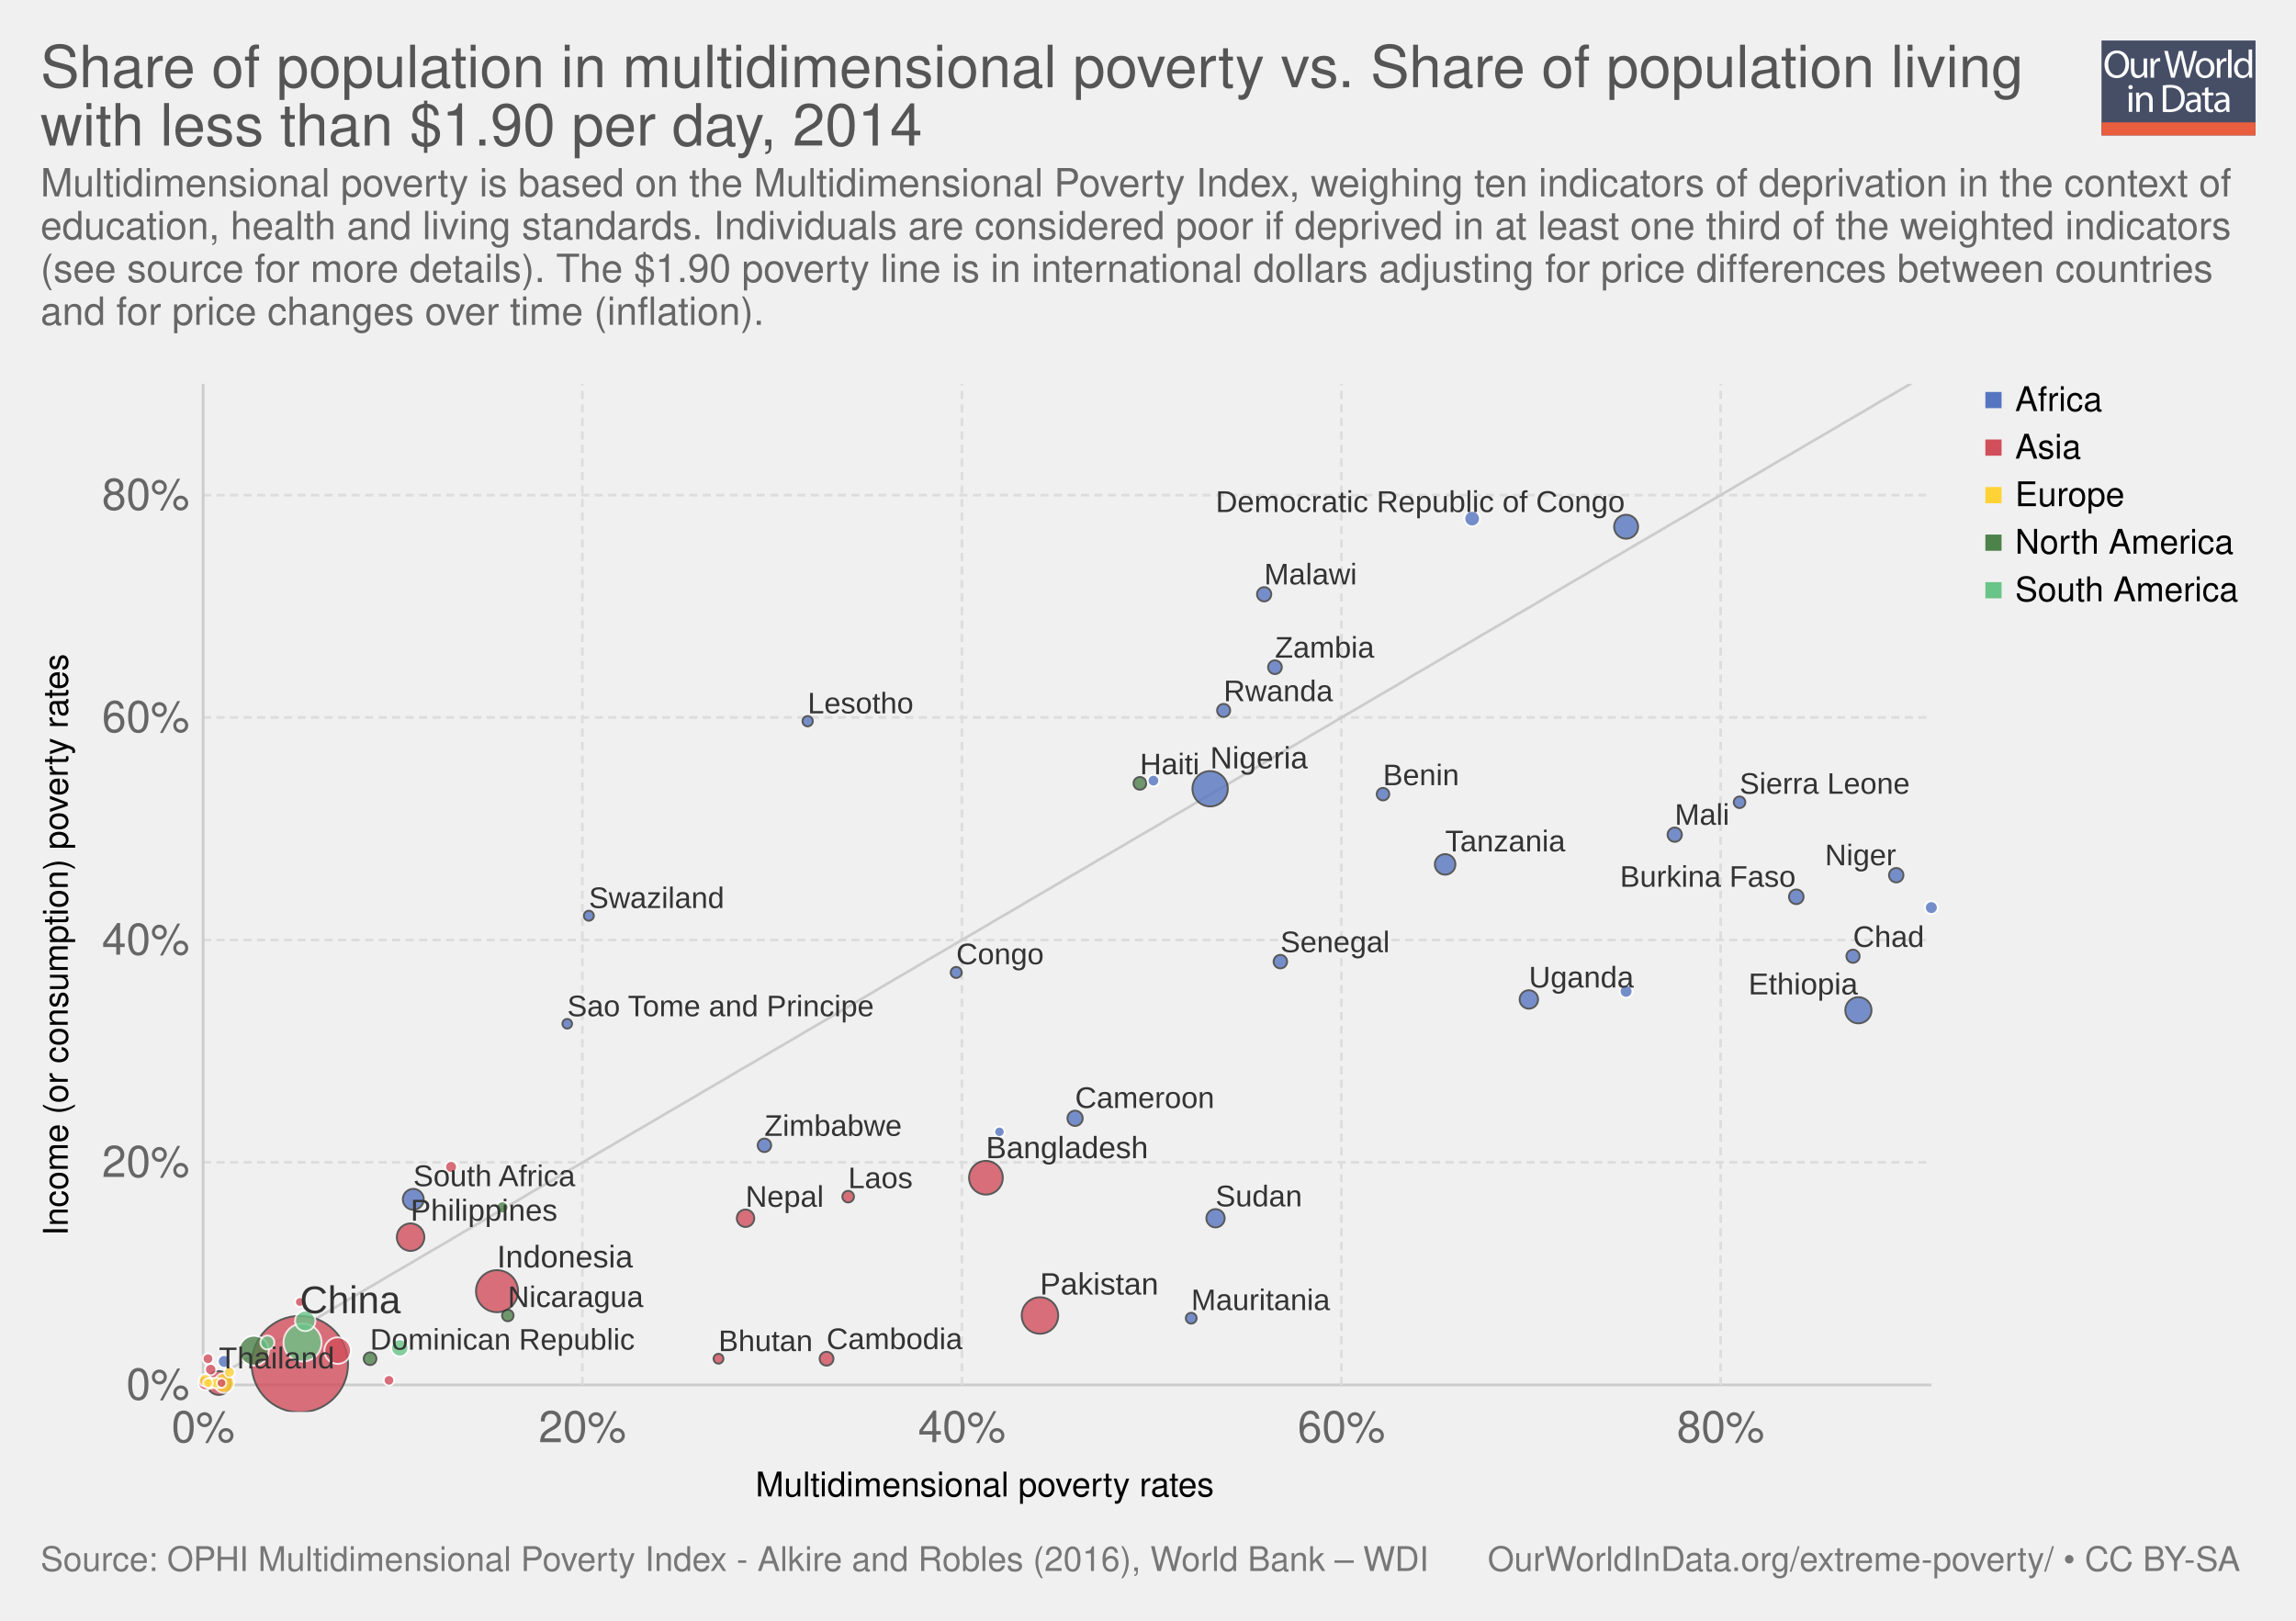
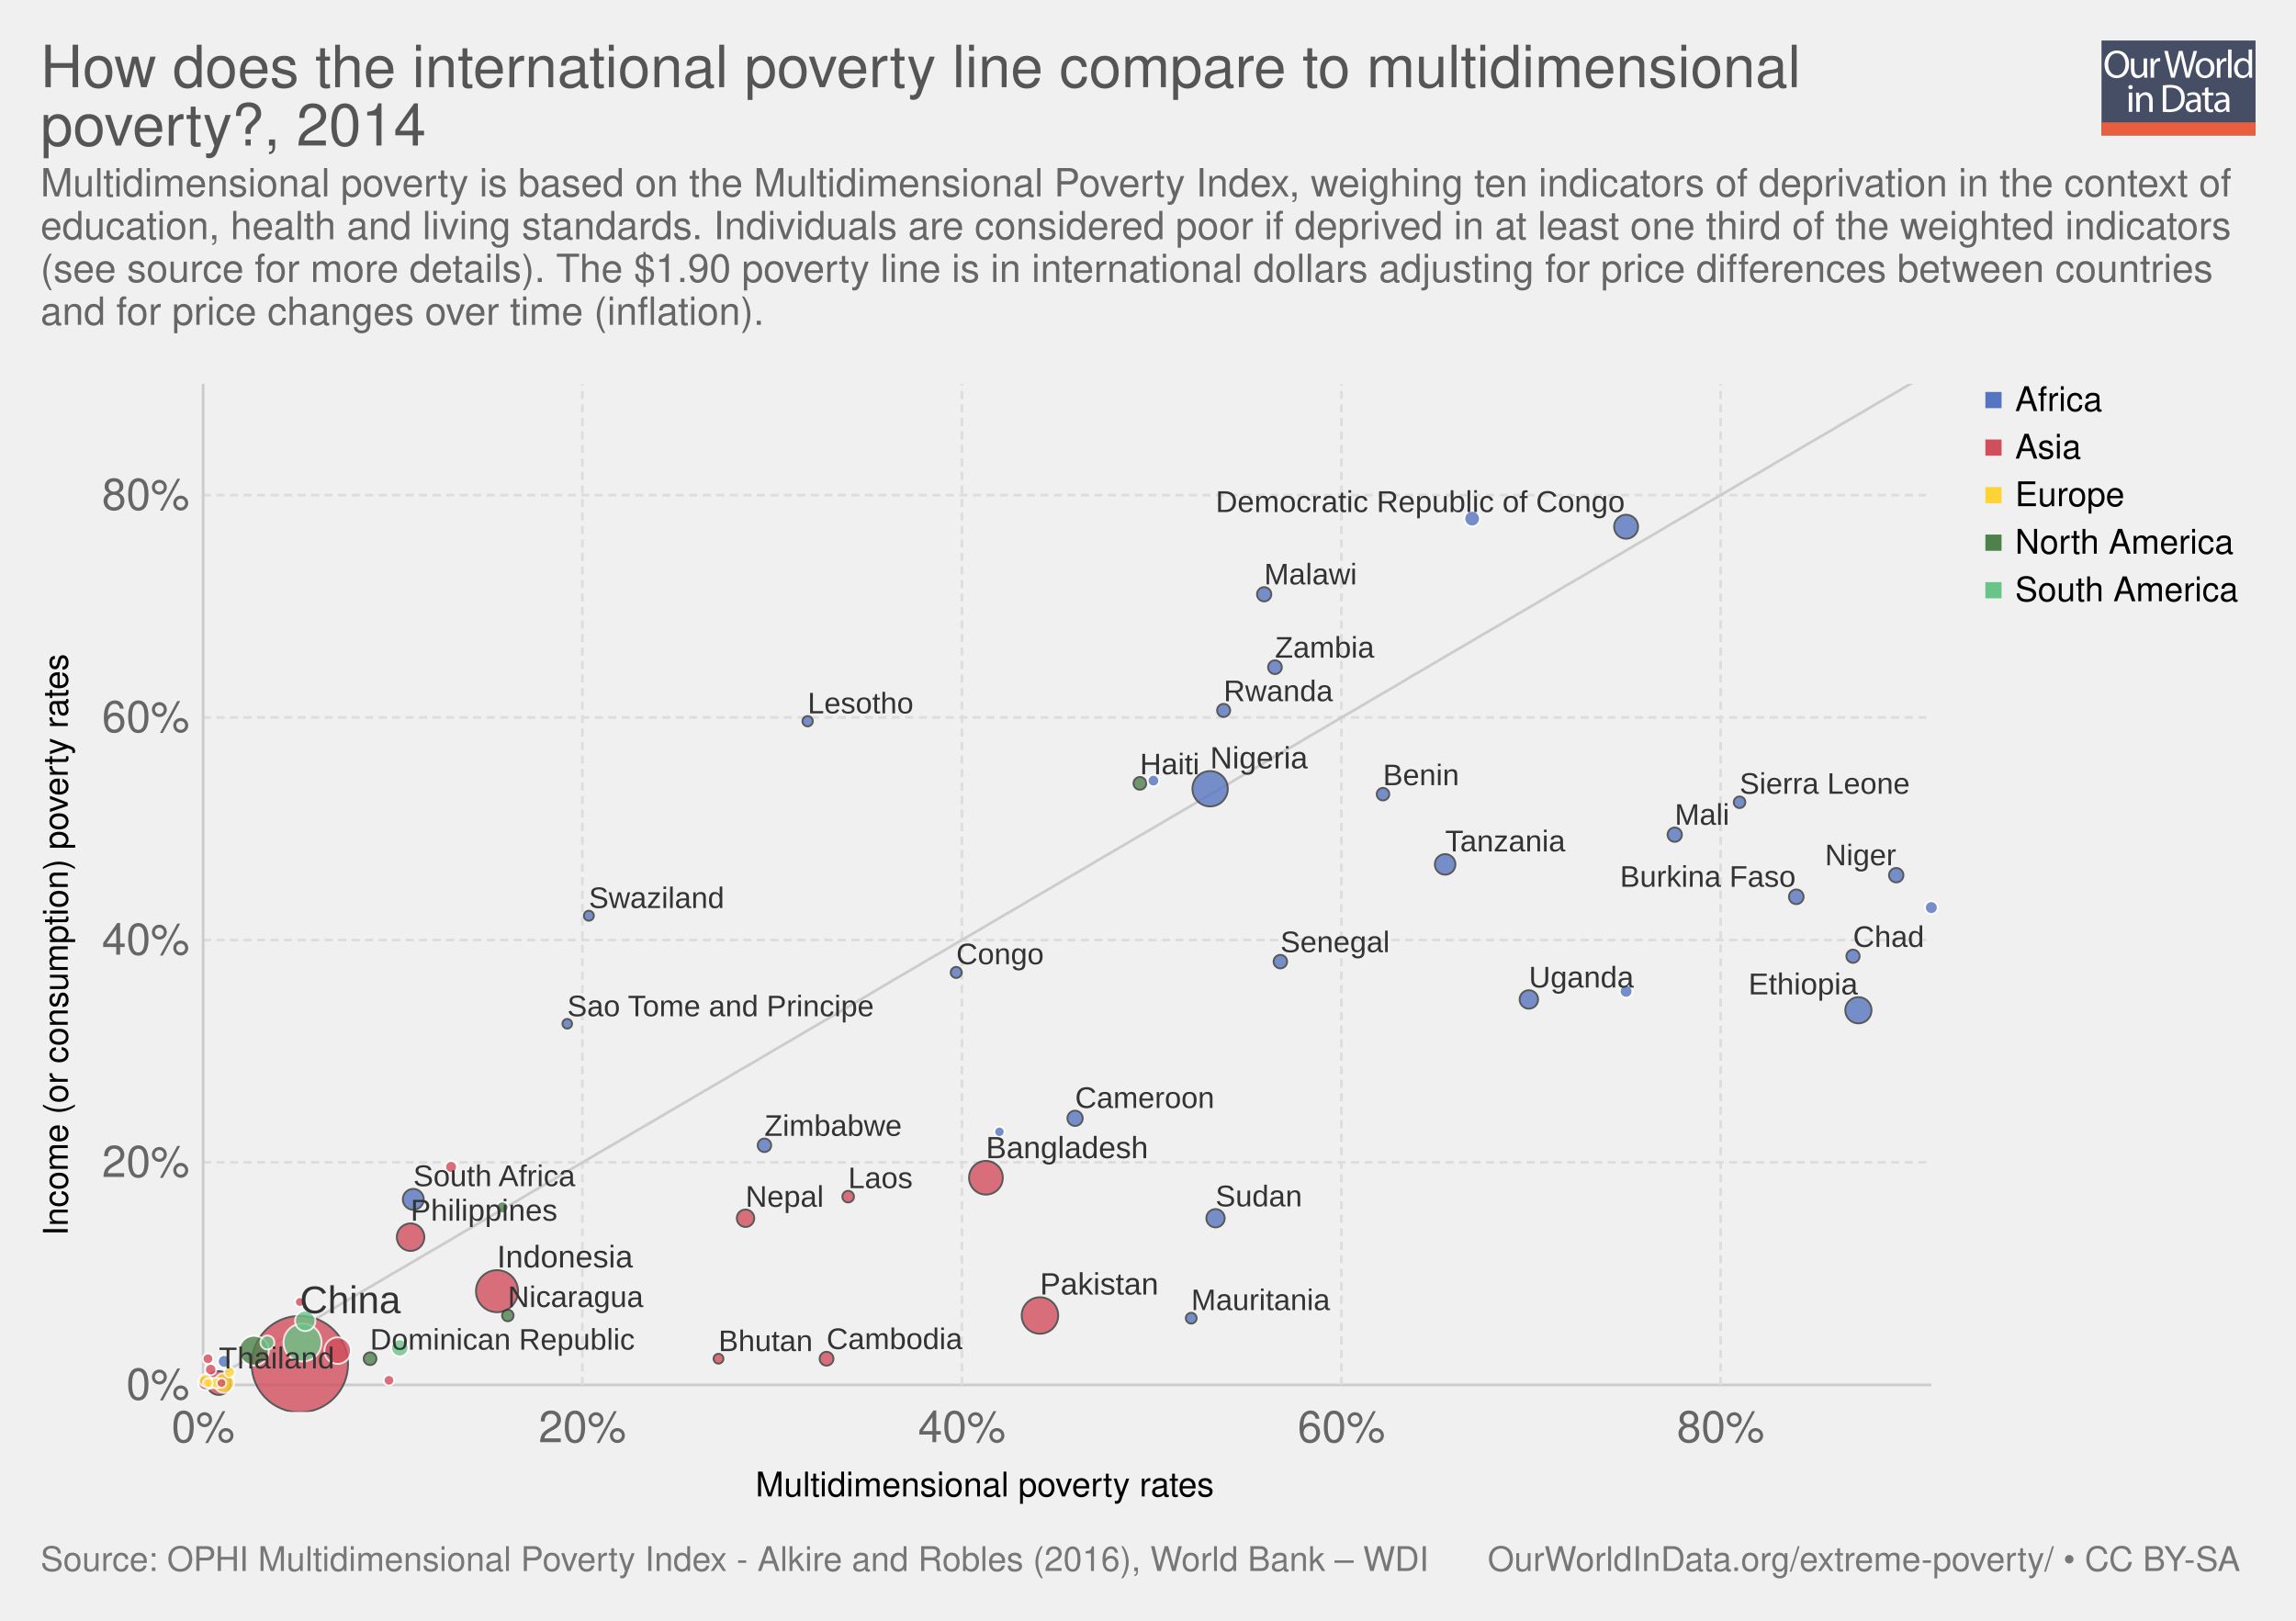
<svg xmlns="http://www.w3.org/2000/svg" xmlns:xlink="http://www.w3.org/1999/xlink" version="1.1" style="font-family: 'Helvetica Neue', Helvetica, Arial, sans-serif; font-size: 18px; background-color: white; text-rendering: optimizeLegibility; -webkit-font-smoothing: antialiased;" width="850" height="600">
  <g class="ChartTab">
    <g class="HeaderView">
      <g opacity="0.8" transform="translate(778, 15) scale(0.27)">
        <a xlink:href="https://ourworldindata.org" target="_blank">
          <g>
            <rect x="0" y="0" fill="#1B2543" width="211.2" height="130.1" />
            <rect x="0" y="112.2" fill="#E63912" width="211.2" height="17.9" />
            <g>
              <rect x="1.2" y="12.3" fill="none" width="210.2" height="99.2" />
              <path fill="#FFFFFF" d="M37.8,32.2c0,12.7-7.7,19.4-17.1,19.4c-9.7,0-16.6-7.5-16.6-18.7c0-11.7,7.3-19.3,17.1-19.3 C31.3,13.7,37.8,21.3,37.8,32.2z M9.2,32.8c0,7.9,4.3,14.9,11.8,14.9c7.5,0,11.8-6.9,11.8-15.3c0-7.3-3.8-14.9-11.8-14.9 C13.1,17.5,9.2,24.8,9.2,32.8z" />
              <path fill="#FFFFFF" d="M62.7,43.8c0,2.7,0.1,5.1,0.2,7.2h-4.3l-0.3-4.3h-0.1c-1.3,2.1-4,4.9-8.8,4.9c-4.2,0-9.1-2.3-9.1-11.6 V24.6h4.8v14.6c0,5,1.5,8.4,5.9,8.4c3.2,0,5.5-2.2,6.3-4.4c0.3-0.7,0.4-1.6,0.4-2.5V24.6h4.8V43.8z" />
              <path fill="#FFFFFF" d="M67.3,32.8c0-3.1-0.1-5.8-0.2-8.2h4.2l0.2,5.2h0.2c1.2-3.5,4.1-5.8,7.3-5.8c0.5,0,0.9,0.1,1.4,0.2v4.5 c-0.5-0.1-1-0.2-1.6-0.2c-3.4,0-5.8,2.6-6.5,6.2c-0.1,0.7-0.2,1.4-0.2,2.2V51h-4.8V32.8z" />
              <path fill="#FFFFFF" d="M95.4,51l-9.4-36.8h5l4.4,18.6c1.1,4.6,2.1,9.2,2.7,12.7h0.1c0.6-3.7,1.8-8,3-12.8l4.9-18.5h5l4.5,18.7 c1,4.4,2,8.7,2.6,12.6h0.1c0.8-4,1.8-8.1,3-12.7l4.9-18.5h4.9L120.6,51h-5L111,31.9c-1.1-4.7-1.9-8.3-2.4-12h-0.1 c-0.7,3.7-1.5,7.3-2.8,12L100.4,51H95.4z" />
              <path fill="#FFFFFF" d="M154.9,37.6c0,9.8-6.8,14-13.2,14c-7.2,0-12.7-5.2-12.7-13.6c0-8.8,5.8-14,13.1-14 C149.8,24,154.9,29.5,154.9,37.6z M133.9,37.9c0,5.8,3.3,10.1,8,10.1c4.6,0,8-4.3,8-10.3c0-4.5-2.2-10.1-7.9-10.1 C136.3,27.6,133.9,32.8,133.9,37.9z" />
              <path fill="#FFFFFF" d="M158.2,32.8c0-3.1-0.1-5.8-0.2-8.2h4.2l0.2,5.2h0.2c1.2-3.5,4.1-5.8,7.3-5.8c0.5,0,0.9,0.1,1.4,0.2v4.5 c-0.5-0.1-1-0.2-1.6-0.2c-3.4,0-5.8,2.6-6.5,6.2c-0.1,0.7-0.2,1.4-0.2,2.2V51h-4.8V32.8z" />
              <path fill="#FFFFFF" d="M173.5,12.3h4.8V51h-4.8V12.3z" />
              <path fill="#FFFFFF" d="M206.5,12.3v31.9c0,2.3,0.1,5,0.2,6.8h-4.3l-0.2-4.6H202c-1.5,2.9-4.7,5.2-9,5.2 c-6.4,0-11.3-5.4-11.3-13.4c-0.1-8.8,5.4-14.2,11.9-14.2c4,0,6.8,1.9,8,4h0.1V12.3H206.5z M201.7,35.4c0-0.6-0.1-1.4-0.2-2 c-0.7-3.1-3.3-5.6-6.9-5.6c-5,0-7.9,4.4-7.9,10.2c0,5.3,2.6,9.8,7.8,9.8c3.2,0,6.2-2.1,7.1-5.7c0.2-0.7,0.2-1.3,0.2-2.1V35.4z" />
              <path fill="#FFFFFF" d="M42.8,64c0.1,1.6-1.1,2.9-3.1,2.9c-1.7,0-2.9-1.3-2.9-2.9c0-1.7,1.3-3,3-3C41.7,61,42.8,62.3,42.8,64z M37.4,97.8V71.4h4.8v26.4H37.4z" />
              <path fill="#FFFFFF" d="M47.5,78.6c0-2.7-0.1-5-0.2-7.1h4.3l0.3,4.4h0.1c1.3-2.5,4.4-5,8.8-5c3.7,0,9.4,2.2,9.4,11.2v15.8h-4.8 V82.6c0-4.3-1.6-7.8-6.1-7.8c-3.2,0-5.6,2.2-6.5,4.9c-0.2,0.6-0.3,1.4-0.3,2.2v15.9h-4.8V78.6z" />
              <path fill="#FFFFFF" d="M84,61.6c2.9-0.4,6.3-0.8,10.1-0.8c6.8,0,11.7,1.6,14.9,4.6c3.3,3,5.2,7.3,5.2,13.2c0,6-1.9,10.9-5.3,14.3 c-3.4,3.4-9.1,5.3-16.3,5.3c-3.4,0-6.2-0.2-8.6-0.4V61.6z M88.8,94.1c1.2,0.2,3,0.3,4.8,0.3c10.2,0,15.7-5.7,15.7-15.6 c0.1-8.7-4.9-14.2-14.9-14.2c-2.5,0-4.3,0.2-5.6,0.5V94.1z" />
              <path fill="#FFFFFF" d="M132.1,97.8l-0.4-3.3h-0.2c-1.5,2.1-4.3,3.9-8.1,3.9c-5.4,0-8.1-3.8-8.1-7.6c0-6.4,5.7-9.9,15.9-9.8v-0.5 c0-2.2-0.6-6.1-6-6.1c-2.5,0-5,0.8-6.9,2l-1.1-3.2c2.2-1.4,5.4-2.3,8.7-2.3c8.1,0,10.1,5.5,10.1,10.8v9.9c0,2.3,0.1,4.5,0.4,6.3 H132.1z M131.4,84.4c-5.3-0.1-11.2,0.8-11.2,5.9c0,3.1,2.1,4.6,4.5,4.6c3.4,0,5.6-2.2,6.4-4.4c0.2-0.5,0.3-1,0.3-1.5V84.4z" />
              <path fill="#FFFFFF" d="M146.6,63.9v7.6h6.9v3.7h-6.9v14.2c0,3.3,0.9,5.1,3.6,5.1c1.3,0,2.2-0.2,2.8-0.3l0.2,3.6 c-0.9,0.4-2.4,0.7-4.3,0.7c-2.2,0-4-0.7-5.2-2c-1.4-1.4-1.9-3.8-1.9-6.9V75.1h-4.1v-3.7h4.1v-6.3L146.6,63.9z" />
              <path fill="#FFFFFF" d="M171.4,97.8l-0.4-3.3h-0.2c-1.5,2.1-4.3,3.9-8.1,3.9c-5.4,0-8.1-3.8-8.1-7.6c0-6.4,5.7-9.9,15.9-9.8v-0.5 c0-2.2-0.6-6.1-6-6.1c-2.5,0-5,0.8-6.9,2l-1.1-3.2c2.2-1.4,5.4-2.3,8.7-2.3c8.1,0,10.1,5.5,10.1,10.8v9.9c0,2.3,0.1,4.5,0.4,6.3 H171.4z M170.7,84.4c-5.3-0.1-11.2,0.8-11.2,5.9c0,3.1,2.1,4.6,4.5,4.6c3.4,0,5.6-2.2,6.4-4.4c0.2-0.5,0.3-1,0.3-1.5V84.4z" />
            </g>
          </g>
        </a>
      </g>
      <a href="https://ourworldindata.org/grapher/MPI-vs-Consumption" target="_blank">
        <text font-size="21.60" x="15.0" y="32.3" fill="#555">
-           <tspan x="15" y="32.28">Share of population in multidimensional poverty vs. Share of population living</tspan>
-           <tspan x="15" y="53.88">with less than $1.90 per day, 2014</tspan>
+           <tspan x="15" y="32.28">How does the international poverty line compare to multidimensional</tspan>
+           <tspan x="15" y="53.88">poverty?, 2014</tspan>
        </text>
      </a>
      <text font-size="14.40" x="15.0" y="72.7" fill="#666">
        <tspan x="15" y="72.72">Multidimensional poverty is based on the Multidimensional Poverty Index, weighing ten indicators of deprivation in the context of</tspan>
        <tspan x="15" y="88.56">education, health and living standards. Individuals are considered poor if deprived in at least one third of the weighted indicators</tspan>
        <tspan x="15" y="104.4">(see source for more details). The $1.90 poverty line is in international dollars adjusting for price differences between countries</tspan>
        <tspan x="15" y="120.24">and for price changes over time (inflation).</tspan>
      </text>
    </g>
    <g>
      <g class="AxisBoxView">
        <g class="HorizontalAxis">
          <text font-size="12.60" x="279.7" y="554.0">
            <tspan x="279.698" y="553.98">Multidimensional poverty rates</tspan>
          </text>
          <text x="75.2" y="533.9" fill="#666" text-anchor="middle" font-size="16.2">0%</text>
          <text x="215.6" y="533.9" fill="#666" text-anchor="middle" font-size="16.2">20%</text>
          <text x="356.1" y="533.9" fill="#666" text-anchor="middle" font-size="16.2">40%</text>
          <text x="496.6" y="533.9" fill="#666" text-anchor="middle" font-size="16.2">60%</text>
          <text x="637" y="533.9" fill="#666" text-anchor="middle" font-size="16.2">80%</text>
        </g>
        <g class="VerticalAxis">
          <text font-size="12.60" x="-457.5" y="25.1" transform="rotate(-90)">
            <tspan x="-457.471" y="25.08">Income (or consumption) poverty rates</tspan>
          </text>
          <text x="70.16" y="512.7" fill="#666" dominant-baseline="middle" text-anchor="end" font-size="16.2">0%</text>
          <text x="70.16" y="430.3" fill="#666" dominant-baseline="middle" text-anchor="end" font-size="16.2">20%</text>
          <text x="70.16" y="348" fill="#666" dominant-baseline="middle" text-anchor="end" font-size="16.2">40%</text>
          <text x="70.16" y="265.6" fill="#666" dominant-baseline="middle" text-anchor="end" font-size="16.2">60%</text>
          <text x="70.16" y="183.3" fill="#666" dominant-baseline="middle" text-anchor="end" font-size="16.2">80%</text>
        </g>
        <g class="AxisGridLines">
          <line x1="75.16" y1="512.7" x2="715.00" y2="512.7" stroke="#ccc" />
          <line x1="75.16" y1="430.3" x2="715.00" y2="430.3" stroke="#ddd" stroke-dasharray="3,2" />
          <line x1="75.16" y1="348" x2="715.00" y2="348" stroke="#ddd" stroke-dasharray="3,2" />
          <line x1="75.16" y1="265.6" x2="715.00" y2="265.6" stroke="#ddd" stroke-dasharray="3,2" />
          <line x1="75.16" y1="183.3" x2="715.00" y2="183.3" stroke="#ddd" stroke-dasharray="3,2" />
        </g>
        <g class="AxisGridLines">
          <line x1="75.2" y1="512.70" x2="75.2" y2="142.10" stroke="#ccc" />
          <line x1="215.6" y1="512.70" x2="215.6" y2="142.10" stroke="#ddd" stroke-dasharray="3,2" />
          <line x1="356.1" y1="512.70" x2="356.1" y2="142.10" stroke="#ddd" stroke-dasharray="3,2" />
          <line x1="496.6" y1="512.70" x2="496.6" y2="142.10" stroke="#ddd" stroke-dasharray="3,2" />
          <line x1="637" y1="512.70" x2="637" y2="142.10" stroke="#ddd" stroke-dasharray="3,2" />
        </g>
      </g>
      <g class="ComparisonLine">
        <defs>
          <clipPath id="axisBounds-1">
            <rect x="75.162" y="142.1" width="639.838" height="370.6" />
          </clipPath>
        </defs>
        <path d="M75.2,512.7L81.6,508.9L88,505.2L94.4,501.4L100.8,497.7L107.2,493.9L113.6,490.2L120,486.4L126.3,482.7L132.7,478.9L139.1,475.2L145.5,471.4L151.9,467.7L158.3,463.9L164.7,460.2L171.1,456.4L177.5,452.7L183.9,448.9L190.3,445.2L196.7,441.4L203.1,437.7L209.5,433.9L215.9,430.2L222.3,426.4L228.7,422.7L235.1,418.9L241.5,415.2L247.9,411.4L254.3,407.7L260.7,403.9L267.1,400.2L273.5,396.4L279.9,392.7L286.3,388.9L292.7,385.2L299.1,381.4L305.5,377.7L311.9,373.9L318.3,370.2L324.7,366.4L331.1,362.6L337.5,358.9L343.9,355.1L350.3,351.4L356.7,347.6L363.1,343.9L369.5,340.1L375.9,336.4L382.3,332.6L388.7,328.9L395.1,325.1L401.5,321.4L407.9,317.6L414.3,313.9L420.7,310.1L427.1,306.4L433.5,302.6L439.9,298.9L446.3,295.1L452.7,291.4L459.1,287.6L465.5,283.9L471.9,280.1L478.3,276.4L484.7,272.6L491.1,268.9L497.5,265.1L503.9,261.4L510.3,257.6L516.7,253.9L523,250.1L529.4,246.4L535.8,242.6L542.2,238.9L548.6,235.1L555,231.4L561.4,227.6L567.8,223.9L574.2,220.1L580.6,216.3L587,212.6L593.4,208.8L599.8,205.1L606.2,201.3L612.6,197.6L619,193.8L625.4,190.1L631.8,186.3L638.2,182.6L644.6,178.8L651,175.1L657.4,171.3L663.8,167.6L670.2,163.8L676.6,160.1L683,156.3L689.4,152.6L695.8,148.8L702.2,145.1L708.6,141.3" clip-path="url(#axisBounds-1)" fill="none" stroke="#ccc" />
      </g>
      <g clip-path="url(#scatterBounds-2)" font-family="Arial Narrow, Arial, sans-serif" class="PointsWithLabels clickable">
        <rect x="75.162" y="142.1" width="639.838" height="370.6" fill="rgba(255,255,255,0)" />
        <defs>
          <clipPath id="scatterBounds-2">
            <rect x="65.162" y="132.1" width="659.838" height="390.6" />
          </clipPath>
        </defs>
        <g class="key-China_0">
          <circle cx="111.00" cy="505.00" r="17.84" fill="#d14e5b" opacity="0.8" stroke="#333" stroke-width="0.7" />
        </g>
        <g class="key-Indonesia_0">
          <circle cx="184.00" cy="478.00" r="7.78" fill="#d14e5b" opacity="0.8" stroke="#333" stroke-width="0.7" />
        </g>
        <g class="key-Brazil_0">
          <circle cx="112.00" cy="497.00" r="7.04" fill="#69c487" opacity="0.8" stroke="#fff" stroke-width="0.7" />
        </g>
        <g class="key-Pakistan_0">
          <circle cx="385.00" cy="487.00" r="6.75" fill="#d14e5b" opacity="0.8" stroke="#333" stroke-width="0.7" />
        </g>
        <g class="key-Nigeria_0">
          <circle cx="448.00" cy="292.00" r="6.54" fill="#5675c1" opacity="0.8" stroke="#333" stroke-width="0.7" />
        </g>
        <g class="key-Bangladesh_0">
          <circle cx="365.00" cy="436.00" r="6.24" fill="#d14e5b" opacity="0.8" stroke="#333" stroke-width="0.7" />
        </g>
        <g class="key-Mexico_0">
          <circle cx="94.00" cy="500.00" r="5.51" fill="#4d824b" opacity="0.8" stroke="#fff" stroke-width="0.7" />
        </g>
        <g class="key-Philippines_0">
          <circle cx="152.00" cy="458.00" r="5.09" fill="#d14e5b" opacity="0.8" stroke="#333" stroke-width="0.7" />
        </g>
        <g class="key-Vietnam_0">
          <circle cx="125.00" cy="500.00" r="4.92" fill="#d14e5b" opacity="0.8" stroke="#fff" stroke-width="0.7" />
        </g>
        <g class="key-Ethiopia_0">
          <circle cx="688.00" cy="374.00" r="4.86" fill="#5675c1" opacity="0.8" stroke="#333" stroke-width="0.7" />
        </g>
        <g class="key-Democratic-Republic-of-Congo_0">
          <circle cx="602.00" cy="195.00" r="4.44" fill="#5675c1" opacity="0.8" stroke="#333" stroke-width="0.7" />
        </g>
        <g class="key-Thailand_0">
          <circle cx="81.00" cy="512.00" r="4.41" fill="#d14e5b" opacity="0.8" stroke="#333" stroke-width="0.7" />
        </g>
        <g class="key-South-Africa_0">
          <circle cx="153.00" cy="444.00" r="3.87" fill="#5675c1" opacity="0.8" stroke="#333" stroke-width="0.7" />
        </g>
        <g class="key-Tanzania_0">
          <circle cx="535.00" cy="320.00" r="3.81" fill="#5675c1" opacity="0.8" stroke="#333" stroke-width="0.7" />
        </g>
        <g class="key-Colombia_0">
          <circle cx="113.00" cy="489.00" r="3.78" fill="#69c487" opacity="0.8" stroke="#fff" stroke-width="0.7" />
        </g>
        <g class="key-Ukraine_0">
          <circle cx="83.00" cy="512.00" r="3.68" fill="#ffd336" opacity="0.8" stroke="#fff" stroke-width="0.7" />
        </g>
        <g class="key-Uganda_0">
          <circle cx="566.00" cy="370.00" r="3.42" fill="#5675c1" opacity="0.8" stroke="#333" stroke-width="0.7" />
        </g>
        <g class="key-Sudan_0">
          <circle cx="450.00" cy="451.00" r="3.39" fill="#5675c1" opacity="0.8" stroke="#333" stroke-width="0.7" />
        </g>
        <g class="key-Nepal_0">
          <circle cx="276.00" cy="451.00" r="3.23" fill="#d14e5b" opacity="0.8" stroke="#333" stroke-width="0.7" />
        </g>
        <g class="key-Peru_0">
          <circle cx="148.00" cy="499.00" r="3.18" fill="#69c487" opacity="0.8" stroke="#fff" stroke-width="0.7" />
        </g>
        <g class="key-Madagascar_0">
          <circle cx="545.00" cy="192.00" r="2.89" fill="#5675c1" opacity="0.8" stroke="#fff" stroke-width="0.7" />
        </g>
        <g class="key-Cameroon_0">
          <circle cx="398.00" cy="414.00" r="2.83" fill="#5675c1" opacity="0.8" stroke="#333" stroke-width="0.7" />
        </g>
        <g class="key-Burkina-Faso_0">
          <circle cx="665.00" cy="332.00" r="2.71" fill="#5675c1" opacity="0.8" stroke="#333" stroke-width="0.7" />
        </g>
        <g class="key-Niger_0">
          <circle cx="702.00" cy="324.00" r="2.67" fill="#5675c1" opacity="0.8" stroke="#333" stroke-width="0.7" />
        </g>
        <g class="key-Mali_0">
          <circle cx="620.00" cy="309.00" r="2.65" fill="#5675c1" opacity="0.8" stroke="#333" stroke-width="0.7" />
        </g>
        <g class="key-Kazakhstan_0">
          <circle cx="76.00" cy="512.00" r="2.64" fill="#d14e5b" opacity="0.8" stroke="#fff" stroke-width="0.7" />
        </g>
        <g class="key-Malawi_0">
          <circle cx="468.00" cy="220.00" r="2.64" fill="#5675c1" opacity="0.8" stroke="#333" stroke-width="0.7" />
        </g>
        <g class="key-Ecuador_0">
          <circle cx="99.00" cy="497.00" r="2.58" fill="#69c487" opacity="0.8" stroke="#fff" stroke-width="0.7" />
        </g>
        <g class="key-Cambodia_0">
          <circle cx="306.00" cy="503.00" r="2.56" fill="#d14e5b" opacity="0.8" stroke="#333" stroke-width="0.7" />
        </g>
        <g class="key-Zambia_0">
          <circle cx="472.00" cy="247.00" r="2.54" fill="#5675c1" opacity="0.8" stroke="#333" stroke-width="0.7" />
        </g>
        <g class="key-Senegal_0">
          <circle cx="474.00" cy="356.00" r="2.50" fill="#5675c1" opacity="0.8" stroke="#333" stroke-width="0.7" />
        </g>
        <g class="key-Zimbabwe_0">
          <circle cx="283.00" cy="424.00" r="2.50" fill="#5675c1" opacity="0.8" stroke="#333" stroke-width="0.7" />
        </g>
        <g class="key-Chad_0">
          <circle cx="686.00" cy="354.00" r="2.44" fill="#5675c1" opacity="0.8" stroke="#333" stroke-width="0.7" />
        </g>
        <g class="key-Rwanda_0">
          <circle cx="453.00" cy="263.00" r="2.42" fill="#5675c1" opacity="0.8" stroke="#333" stroke-width="0.7" />
        </g>
        <g class="key-South-Sudan_0">
          <circle cx="715.00" cy="336.00" r="2.38" fill="#5675c1" opacity="0.8" stroke="#fff" stroke-width="0.7" />
        </g>
        <g class="key-Tunisia_0">
          <circle cx="83.00" cy="504.00" r="2.38" fill="#5675c1" opacity="0.8" stroke="#fff" stroke-width="0.7" />
        </g>
        <g class="key-Guinea_0">
          <circle cx="602.00" cy="367.00" r="2.37" fill="#5675c1" opacity="0.8" stroke="#fff" stroke-width="0.7" />
        </g>
        <g class="key-Haiti_0">
          <circle cx="422.00" cy="290.00" r="2.36" fill="#4d824b" opacity="0.8" stroke="#333" stroke-width="0.7" />
        </g>
        <g class="key-Dominican-Republic_0">
          <circle cx="137.00" cy="503.00" r="2.35" fill="#4d824b" opacity="0.8" stroke="#333" stroke-width="0.7" />
        </g>
        <g class="key-Serbia_0">
          <circle cx="76.00" cy="511.00" r="2.33" fill="#ffd336" opacity="0.8" stroke="#fff" stroke-width="0.7" />
        </g>
        <g class="key-Benin_0">
          <circle cx="512.00" cy="294.00" r="2.32" fill="#5675c1" opacity="0.8" stroke="#333" stroke-width="0.7" />
        </g>
        <g class="key-Honduras_0">
          <circle cx="186.00" cy="447.00" r="2.24" fill="#4d824b" opacity="0.8" stroke="#fff" stroke-width="0.7" />
        </g>
        <g class="key-Tajikistan_0">
          <circle cx="167.00" cy="432.00" r="2.19" fill="#d14e5b" opacity="0.8" stroke="#fff" stroke-width="0.7" />
        </g>
        <g class="key-Laos_0">
          <circle cx="314.00" cy="443.00" r="2.15" fill="#d14e5b" opacity="0.8" stroke="#333" stroke-width="0.7" />
        </g>
        <g class="key-Togo_0">
          <circle cx="427.00" cy="289.00" r="2.15" fill="#5675c1" opacity="0.8" stroke="#fff" stroke-width="0.7" />
        </g>
        <g class="key-Sierra-Leone_0">
          <circle cx="644.00" cy="297.00" r="2.14" fill="#5675c1" opacity="0.8" stroke="#333" stroke-width="0.7" />
        </g>
        <g class="key-Nicaragua_0">
          <circle cx="188.00" cy="487.00" r="2.13" fill="#4d824b" opacity="0.8" stroke="#333" stroke-width="0.7" />
        </g>
        <g class="key-Kyrgyzstan_0">
          <circle cx="78.00" cy="507.00" r="2.10" fill="#d14e5b" opacity="0.8" stroke="#fff" stroke-width="0.7" />
        </g>
        <g class="key-Congo_0">
          <circle cx="354.00" cy="360.00" r="2.04" fill="#5675c1" opacity="0.8" stroke="#333" stroke-width="0.7" />
        </g>
        <g class="key-Bosnia-and-Herzegovina_0">
          <circle cx="78.00" cy="512.00" r="2.00" fill="#ffd336" opacity="0.8" stroke="#fff" stroke-width="0.7" />
        </g>
        <g class="key-Mauritania_0">
          <circle cx="441.00" cy="488.00" r="2.00" fill="#5675c1" opacity="0.8" stroke="#333" stroke-width="0.7" />
        </g>
        <g class="key-Moldova_0">
          <circle cx="80.00" cy="512.00" r="1.99" fill="#ffd336" opacity="0.8" stroke="#fff" stroke-width="0.7" />
        </g>
        <g class="key-Albania_0">
          <circle cx="85.00" cy="508.00" r="1.97" fill="#ffd336" opacity="0.8" stroke="#fff" stroke-width="0.7" />
        </g>
        <g class="key-Armenia_0">
          <circle cx="77.00" cy="503.00" r="1.97" fill="#d14e5b" opacity="0.8" stroke="#fff" stroke-width="0.7" />
        </g>
        <g class="key-Mongolia_0">
          <circle cx="144.00" cy="511.00" r="1.95" fill="#d14e5b" opacity="0.8" stroke="#fff" stroke-width="0.7" />
        </g>
        <g class="key-Namibia_0">
          <circle cx="370.00" cy="419.00" r="1.92" fill="#5675c1" opacity="0.8" stroke="#fff" stroke-width="0.7" />
        </g>
        <g class="key-Lesotho_0">
          <circle cx="299.00" cy="267.00" r="1.91" fill="#5675c1" opacity="0.8" stroke="#333" stroke-width="0.7" />
        </g>
        <g class="key-Swaziland_0">
          <circle cx="218.00" cy="339.00" r="1.85" fill="#5675c1" opacity="0.8" stroke="#333" stroke-width="0.7" />
        </g>
        <g class="key-Bhutan_0">
          <circle cx="266.00" cy="503.00" r="1.82" fill="#d14e5b" opacity="0.8" stroke="#333" stroke-width="0.7" />
        </g>
        <g class="key-Montenegro_0">
          <circle cx="77.00" cy="512.00" r="1.81" fill="#ffd336" opacity="0.8" stroke="#fff" stroke-width="0.7" />
        </g>
        <g class="key-Maldives_0">
          <circle cx="111.00" cy="482.00" r="1.79" fill="#d14e5b" opacity="0.8" stroke="#fff" stroke-width="0.7" />
        </g>
        <g class="key-Sao-Tome-and-Principe_0">
          <circle cx="210.00" cy="379.00" r="1.78" fill="#5675c1" opacity="0.8" stroke="#333" stroke-width="0.7" />
        </g>
        <g class="key-Palestine_0">
          <circle cx="82.00" cy="512.00" r="1.77" fill="#d14e5b" opacity="0.8" stroke="#fff" stroke-width="0.7" />
        </g>
        <g fill="#333" class="backgroundLabels">
          <text x="111.00" y="486.16" font-size="14.30">China</text>
          <text x="184.00" y="469.22" font-size="11.60">Indonesia</text>
          <text x="385.00" y="479.25" font-size="11.44">Pakistan</text>
          <text x="448.00" y="284.46" font-size="11.41">Nigeria</text>
          <text x="365.00" y="428.76" font-size="11.37">Bangladesh</text>
          <text x="152.00" y="451.91" font-size="11.24">Philippines</text>
          <text x="647.29" y="368.14" font-size="11.21">Ethiopia</text>
          <text x="450.05" y="189.56" font-size="11.17">Democratic Republic of Congo</text>
          <text x="81.00" y="506.59" font-size="11.17">Thailand</text>
          <text x="153.00" y="439.13" font-size="11.12">South Africa</text>
          <text x="535.00" y="315.19" font-size="11.12">Tanzania</text>
          <text x="566.00" y="365.58" font-size="11.09">Uganda</text>
          <text x="450.00" y="446.61" font-size="11.09">Sudan</text>
          <text x="276.00" y="446.77" font-size="11.08">Nepal</text>
          <text x="398.00" y="410.17" font-size="11.05">Cameroon</text>
          <text x="599.73" y="328.29" font-size="11.04">Burkina Faso</text>
          <text x="675.61" y="320.33" font-size="11.04">Niger</text>
          <text x="620.00" y="305.35" font-size="11.04">Mali</text>
          <text x="468.00" y="216.36" font-size="11.04">Malawi</text>
          <text x="306.00" y="499.44" font-size="11.04">Cambodia</text>
          <text x="472.00" y="243.46" font-size="11.03">Zambia</text>
          <text x="474.00" y="352.50" font-size="11.03">Senegal</text>
          <text x="283.00" y="420.50" font-size="11.03">Zimbabwe</text>
          <text x="686.00" y="350.56" font-size="11.03">Chad</text>
          <text x="453.00" y="259.58" font-size="11.03">Rwanda</text>
          <text x="422.00" y="286.64" font-size="11.02">Haiti</text>
          <text x="137.00" y="499.65" font-size="11.02">Dominican Republic</text>
          <text x="512.00" y="290.68" font-size="11.02">Benin</text>
          <text x="314.00" y="439.85" font-size="11.02">Laos</text>
          <text x="644.00" y="293.86" font-size="11.01">Sierra Leone</text>
          <text x="188.00" y="483.87" font-size="11.01">Nicaragua</text>
          <text x="354.00" y="356.96" font-size="11.01">Congo</text>
          <text x="441.00" y="485.00" font-size="11.01">Mauritania</text>
          <text x="299.00" y="264.09" font-size="11.01">Lesotho</text>
          <text x="218.00" y="336.15" font-size="11.00">Swaziland</text>
          <text x="266.00" y="500.18" font-size="11.00">Bhutan</text>
          <text x="210.00" y="376.22" font-size="11.00">Sao Tome and Principe</text>
        </g>
      </g>
      <g style="cursor: pointer;" class="ScatterColorLegend clickable">
        <g class="legendMark">
          <rect x="735" y="139.6" width="43.256" height="17.6" fill="#fff" opacity="0" />,<rect x="735" y="145.1" width="6" height="6" fill="#5675c1" />,<text font-size="12.60" x="746.0" y="152.2">
            <tspan x="746" y="152.18">Africa</tspan>
          </text>
        </g>
        <g class="legendMark">
          <rect x="735" y="157.2" width="35.57" height="17.6" fill="#fff" opacity="0" />,<rect x="735" y="162.7" width="6" height="6" fill="#d14e5b" />,<text font-size="12.60" x="746.0" y="169.8">
            <tspan x="746" y="169.78">Asia</tspan>
          </text>
        </g>
        <g class="legendMark">
          <rect x="735" y="174.8" width="51.824" height="17.6" fill="#fff" opacity="0" />,<rect x="735" y="180.3" width="6" height="6" fill="#ffd336" />,<text font-size="12.60" x="746.0" y="187.4">
            <tspan x="746" y="187.38">Europe</tspan>
          </text>
        </g>
        <g class="legendMark">
          <rect x="735" y="192.4" width="91.64" height="17.6" fill="#fff" opacity="0" />,<rect x="735" y="197.9" width="6" height="6" fill="#4d824b" />,<text font-size="12.60" x="746.0" y="205.0">
            <tspan x="746" y="204.98">North America</tspan>
          </text>
        </g>
        <g class="legendMark">
          <rect x="735" y="210" width="93.908" height="17.6" fill="#fff" opacity="0" />,<rect x="735" y="215.5" width="6" height="6" fill="#69c487" />,<text font-size="12.60" x="746.0" y="222.6">
            <tspan x="746" y="222.58">South America</tspan>
          </text>
        </g>
      </g>
    </g>
    <g style="fill: #777;" class="SourcesFooter">
      <g style="fill: #777;" class="clickable">
        <text font-size="12.60" x="15.0" y="581.6">
          <tspan x="15" y="581.58">Source: OPHI Multidimensional Poverty Index - Alkire and Robles (2016), World Bank – WDI</tspan>
        </text>
      </g>
      <text font-size="12.60" x="550.7" y="581.6">
        <tspan x="550.744" y="581.58">
          <a target="_blank" style="fill: #777;" href="https://ourworldindata.org/extreme-poverty/">OurWorldInData.org/extreme-poverty/</a> • <a style="fill: #777;" class="cclogo" href="http://creativecommons.org/licenses/by-sa/4.0/deed.en_US" target="_blank">CC BY-SA</a>
        </tspan>
      </text>
    </g>
  </g>
</svg>
